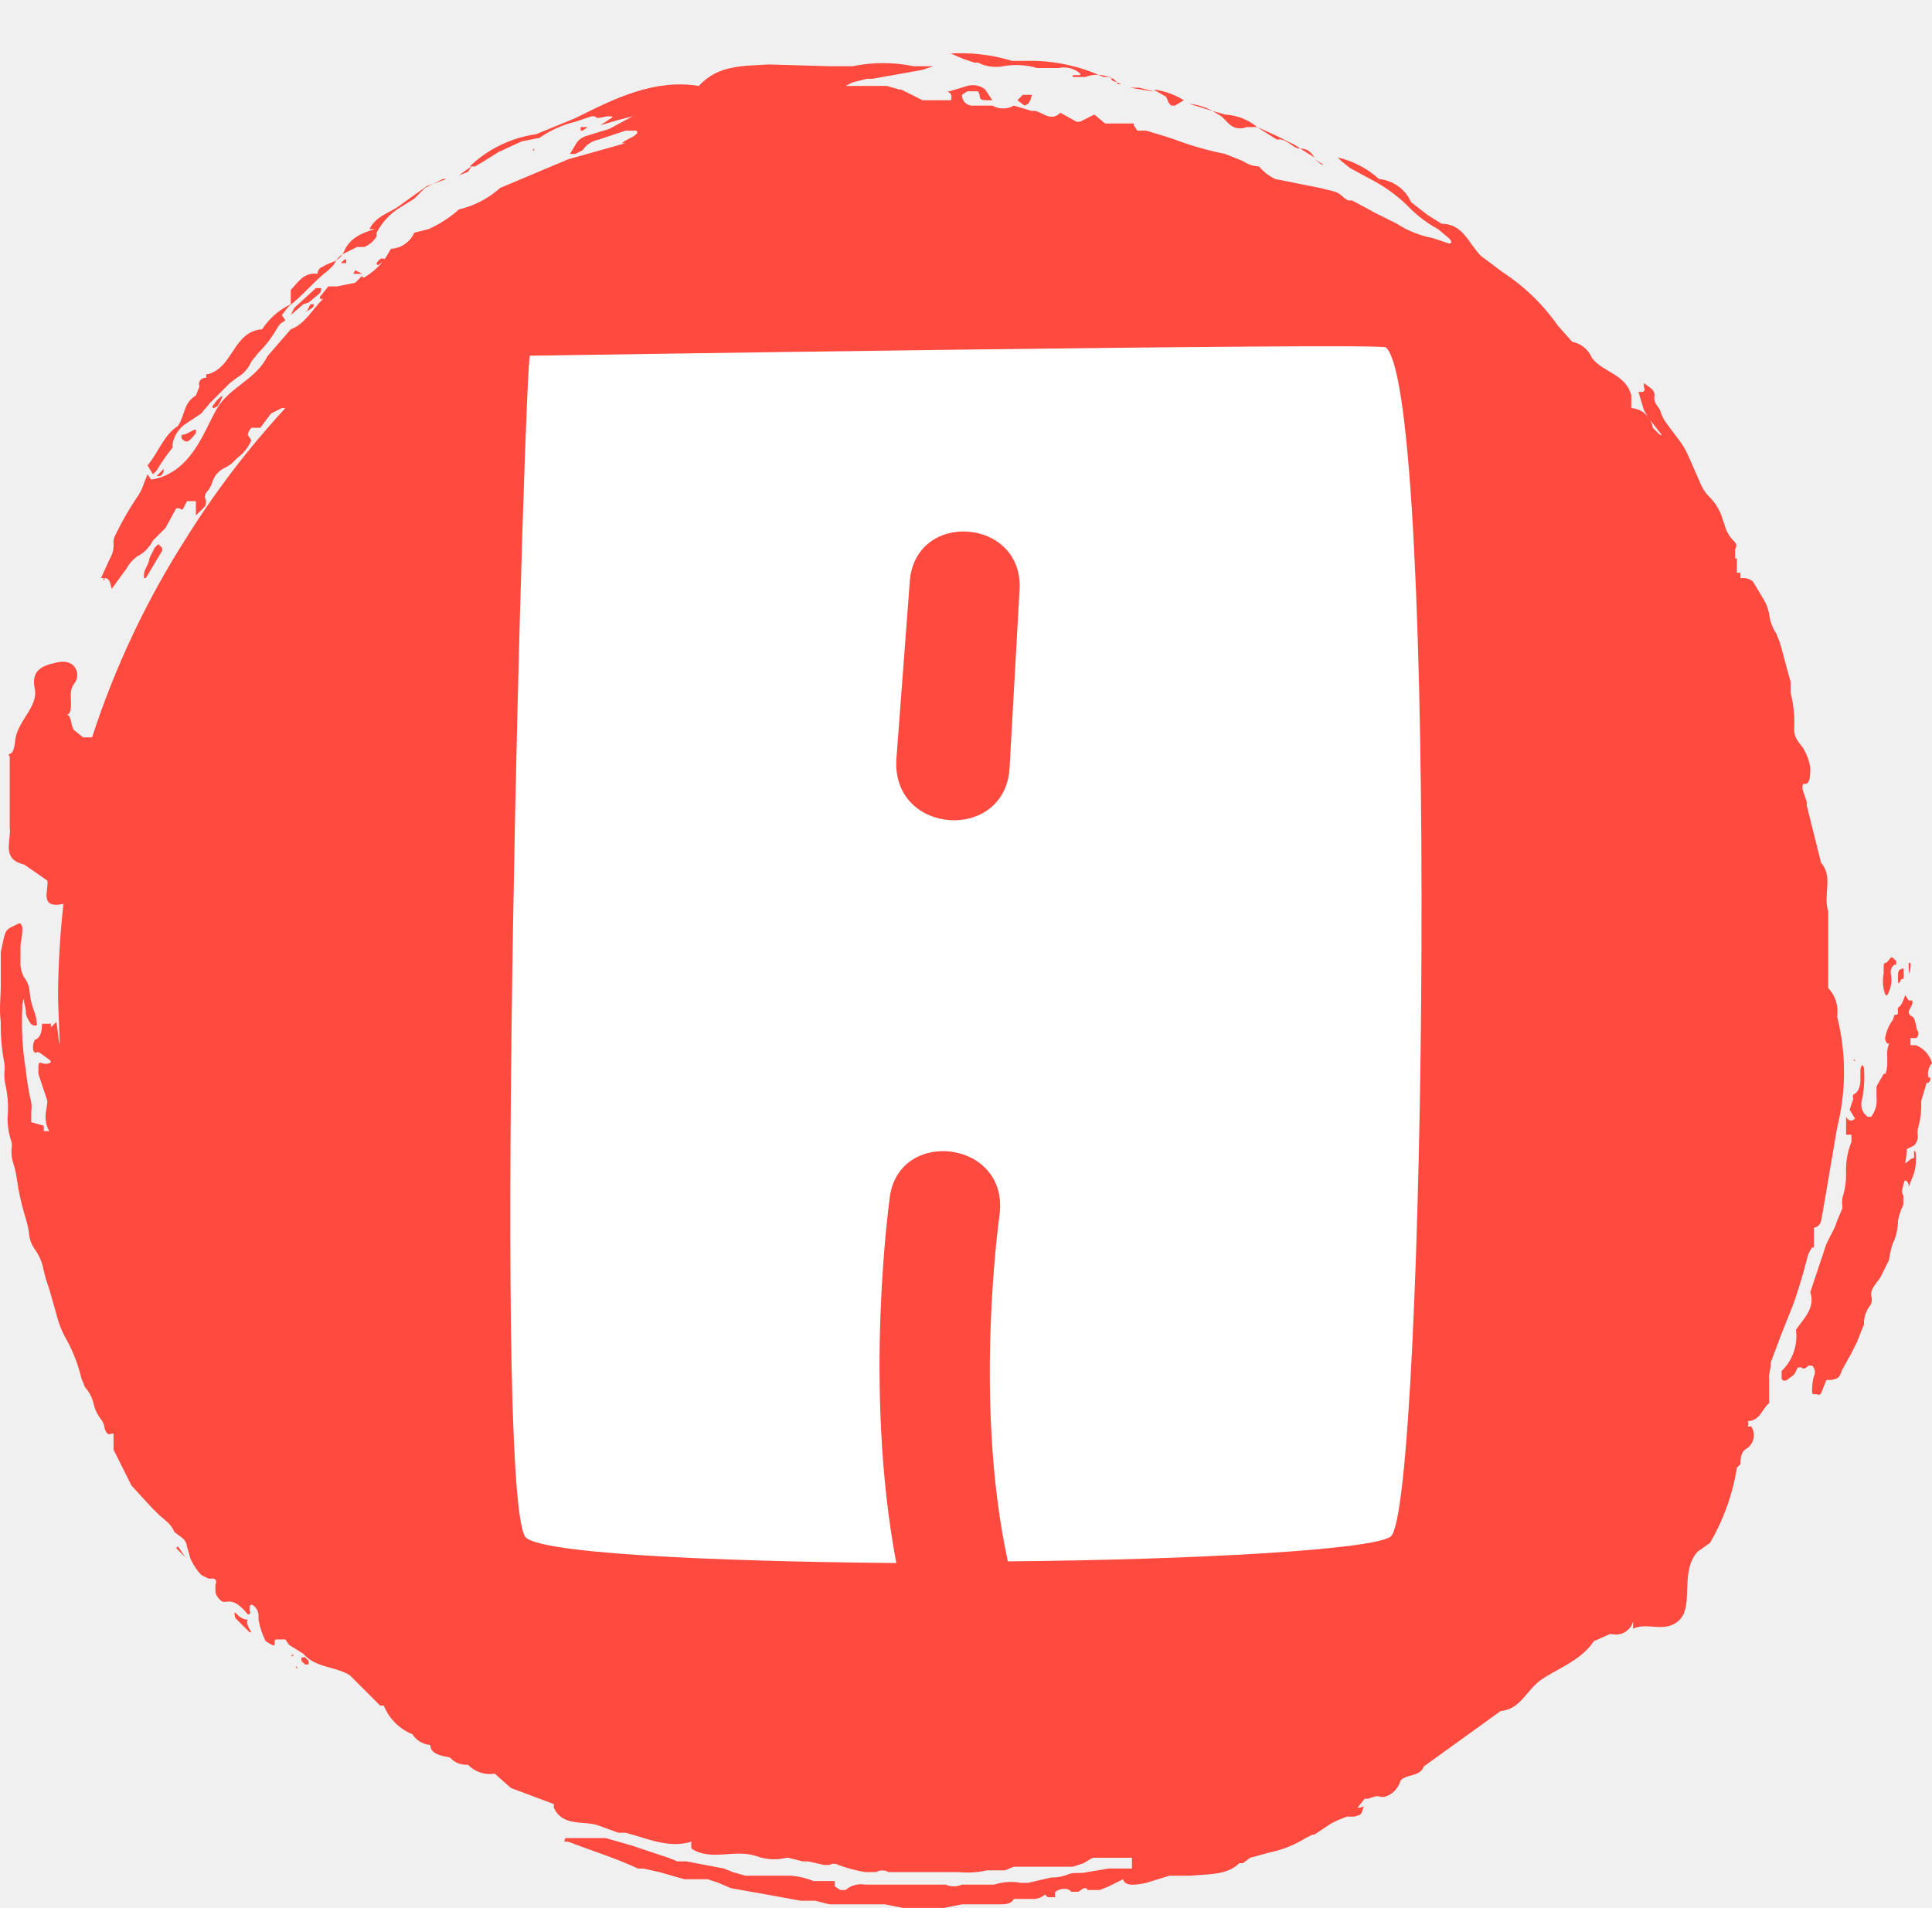
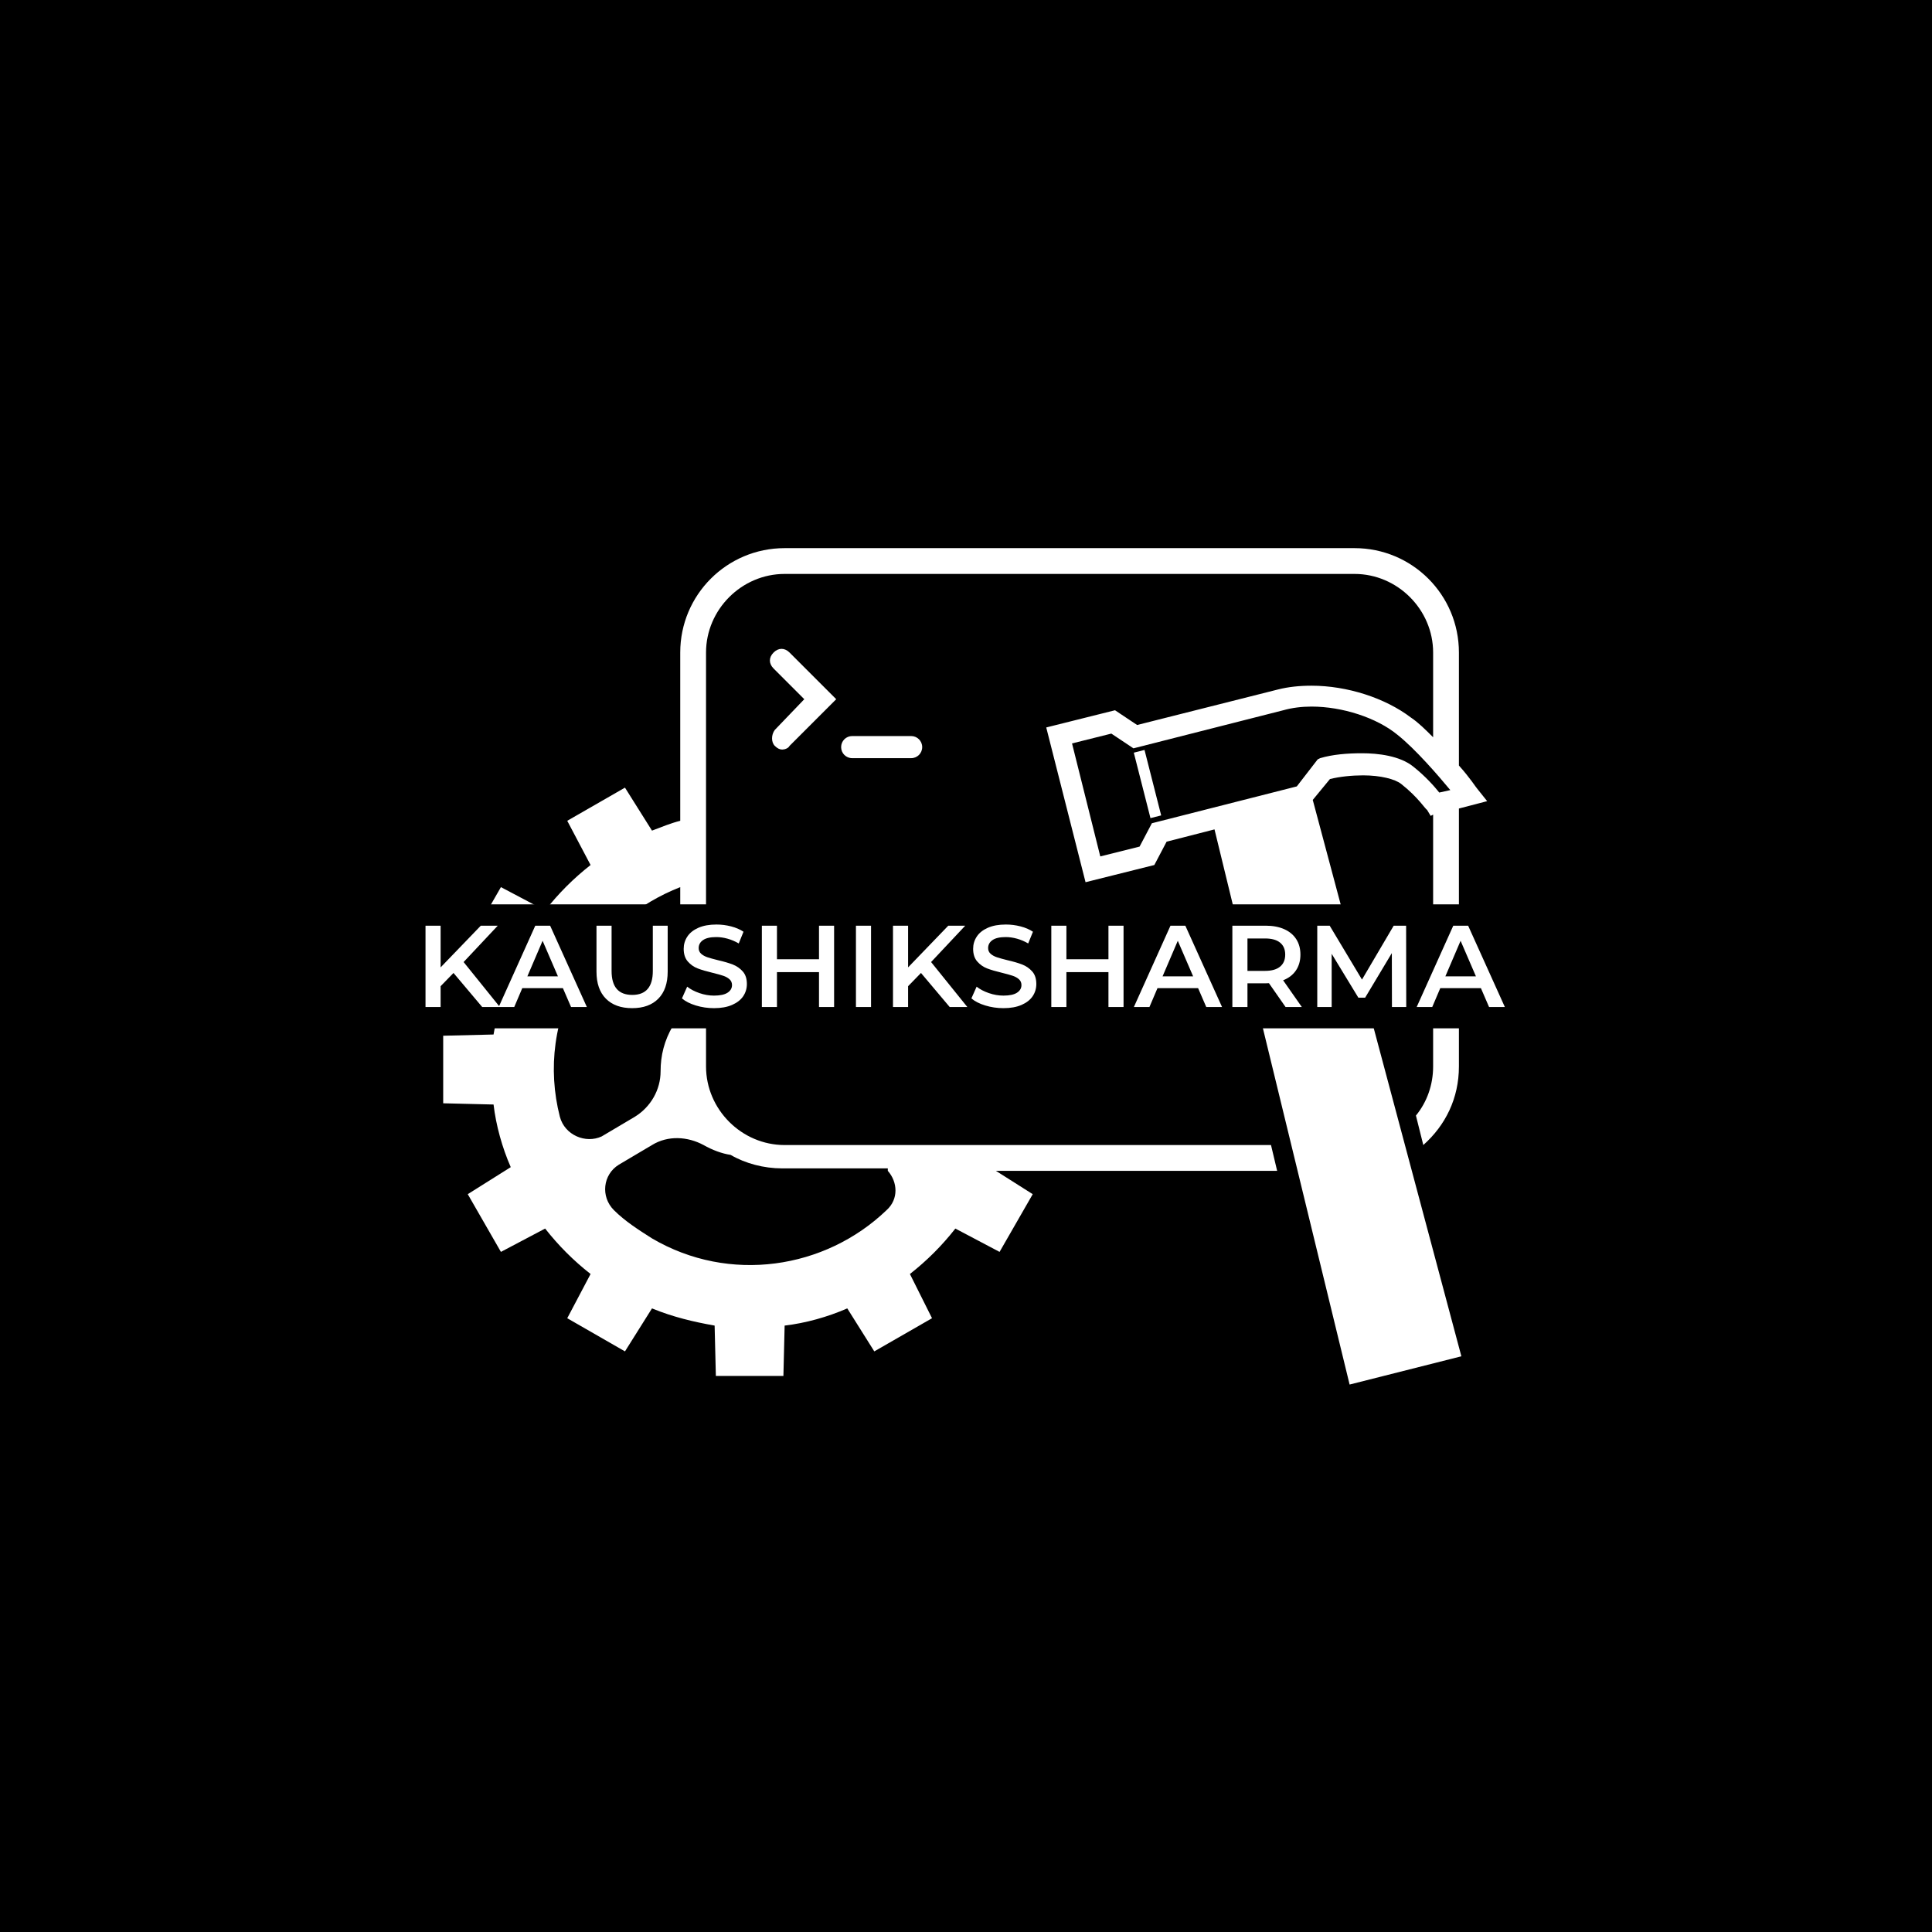
- <svg xmlns="http://www.w3.org/2000/svg" width="308.761" height="304.916" viewBox="0 0 106.008 104.687" class="css-1j8o68f" version="1.1" id="svg23">
-   <defs id="SvgjsDefs2684" />
-   <g id="SvgjsG2685" featurekey="rootContainer" transform="matrix(0.9820593,0,0,0.9820593,-0.05456052,0)" fill="#ff4a3f">
-     <g id="g17">
-       <path d="M19.8 15.3h.5l-.4-.2zm.5.1zm.8-.7c0 .1 0 .1.1.1l.4-.3c-.2-.1-.3-.1-.5.2zm.4-.2zm-4.1 2.3zm-.2.6l.3-.2c.1-.1.1-.2.1-.2h-.2l-.2.4c-.1-.1-.1 0 0 0zm2.2-2.9h-.1l-.2.2h.3zm-2.1 2.4l.6-.5c.1-.1.1-.2.1-.3h-.3l-1.2 1.1-.2.4.7-.6zm-1.1.8z" id="path3" />
-       <path d="M9.7 25v-.2a1.7 1.7 0 0 1 .7-1.1l.9-.6.5-.6.7-.7.4-.4.4-.3a1.9 1.9 0 0 0 .8-.9l.4-.5a5.9 5.9 0 0 0 1-1.3l.2-.3.3-.2-.2-.3.4-.5c.8-.6 1.4-1.4 2.2-2l.3-.3a1.4 1.4 0 0 1 .5-.6l.8-.4h.4a1.4 1.4 0 0 0 .7-.6V13a3.5 3.5 0 0 1 1.3-1.4l.8-.5.2-.2.4-.4 1-.5h.2l-1.1.4-1.4 1c-.6.5-1.4.6-1.8 1.4h.3c-.7.2-1.4.5-1.7 1.2s-.8.6-1.2.9a.4.4 0 0 0-.3.4c-.8-.1-1.1.5-1.5.9v.8a3.9 3.9 0 0 0-1.6 1.4c-1.6.1-1.6 2.1-3 2.5h-.1a.2.2 0 0 0 0 .2c-.3 0-.5.2-.4.5l-.2.5c-.7.4-.6 1.1-1 1.7-.8.5-1.1 1.5-1.7 2.2l.3.5.2-.2a11.6 11.6 0 0 1 .9-1.3zM53.9 3.3l.6.2h.2a2.2 2.2 0 0 0 1.4.2 4.1 4.1 0 0 1 1.9.1h1.2a1.4 1.4 0 0 1 1.2.3.1.1 0 0 1 0 .1H60a.1.1 0 0 0 0 .1h.7a1.8 1.8 0 0 1 1.3 0c.2 0 .1.1.2.2l.5.2h-.2c-.2-.4-.5-.4-.8-.4a9.7 9.7 0 0 0-4.3-.9h-.8A9.8 9.8 0 0 0 53 3h.2zm7.3 3.1zM50.3 4.7zm10.9 1.7h.2-.2zM19 14.7zm32.1-10zm17.6 2.2a.9.9 0 0 0 1 .2h.6a3.1 3.1 0 0 0-1.8-.7l-.7-.2.5.3zm-3.4-1.3c0 .1.1.2.2.3h.2l.5-.3a4.2 4.2 0 0 0-1.7-.6l.7.4zm7.4 2.7l.8.5c-.2-.3-.4-.5-.8-.5z" id="path5" />
-       <path d="M99 76.1l.6-1.6.6-1.5c.2-.5.6-1.8.8-2.6a1.7 1.7 0 0 1 .3-.7h.1v-1.1c.5-.1.4-.6.5-.9l.8-4.7a12.7 12.7 0 0 0 0-6.2 1.9 1.9 0 0 0-.5-1.6v-4.3c-.3-.9.3-1.9-.4-2.7L101 45a.4.4 0 0 0 0-.2l-.2-.6a.5.5 0 0 1 0-.4h.1c.3 0 .3-.5.3-.9a3 3 0 0 0-.4-1.1l-.3-.4a1.1 1.1 0 0 1-.2-.7 6.7 6.7 0 0 0-.2-2v-.6c-.2-.7-.4-1.5-.6-2.2l-.2-.5a2.5 2.5 0 0 1-.4-1.1 2.5 2.5 0 0 0-.3-.8l-.6-1a.8.8 0 0 0-.6-.2h-.1V32h-.2v-.8H97V31a.4.4 0 0 0 0-.1v-.2c.1-.2.1-.3-.1-.5a1.8 1.8 0 0 1-.4-.6l-.2-.6a2.9 2.9 0 0 0-.7-1.2 2.2 2.2 0 0 1-.5-.7l-.7-1.6a4.3 4.3 0 0 0-.6-1l-.6-.8a2.4 2.4 0 0 1-.4-.8l-.2-.3a.6.6 0 0 1-.1-.5.5.5 0 0 0-.2-.4l-.4-.3v.2c.1.2 0 .3-.1.3h-.2l.3 1 .3.5.7.9h-.1l-.2-.2-.2-.2a1.3 1.3 0 0 0-1.2-1.1v-.7c-.3-1.2-1.6-1.3-2.2-2.1a1.5 1.5 0 0 0-1.1-.9l-.8-.9a11.3 11.3 0 0 0-3.1-3l-.8-.6-.4-.3c-.7-.7-1-1.8-2.2-1.8l-.8-.5-.9-.7a2.2 2.2 0 0 0-1.8-1.3 5.1 5.1 0 0 0-2.3-1.2l.2.2.5.4 1.3.7a8.5 8.5 0 0 1 2.1 1.6 6.8 6.8 0 0 0 1.5 1.1l.6.5c.1.1.2.2.1.3H81l-.9-.3a5.6 5.6 0 0 1-2-.8l-1.2-.6-1.3-.7h-.2c-.3-.1-.4-.4-.8-.5l-.8-.2-2.5-.5a2.6 2.6 0 0 1-.9-.7 1.7 1.7 0 0 1-.9-.3l-1-.4a18.1 18.1 0 0 1-2.8-.8l-.6-.2-1-.3h-.5l-.2-.3v-.1h-1.6l-.6-.5-.4.2-.4.2h-.2l-.9-.5c-.6.6-1.1-.2-1.6-.1l-1-.3a1.2 1.2 0 0 1-1.2 0h-1.2a.6.6 0 0 1-.5-.6l.3-.2h.6a.7.7 0 0 1 .1.3c0 .2.2.2.5.2h.2l-.4-.6a1.1 1.1 0 0 0-1-.2l-1 .3H53c.3.2.2.3.2.5h-1.6l-.4-.2-.8-.4h-.1l-.7-.2h-2.3l.4-.2.8-.2h.3l1.7-.3 1.1-.2.6-.2h-1.1a8.4 8.4 0 0 0-3.4 0h-1.3L43 3.6c-1.4.1-2.8 0-3.9 1.2-2.5-.4-4.7.7-6.9 1.8l-2.2.9a6.7 6.7 0 0 0-3.7 1.8h.3l.5-.3.8-.5 1.3-.6 1-.2a6 6 0 0 1 2-.9l.9-.3h.2c.1.2.5 0 .7 0h.2c.1 0 .1.1 0 .1l-.6.4 1-.3.8-.2-1.3.7-1.3.4a1 1 0 0 0-.6.5l-.3.5h.3l.4-.2a1.4 1.4 0 0 1 .9-.6l1.5-.5h.5a.1.1 0 0 1 .1.2c-.2.2-.6.3-.8.5h.2l-3.2.9-3.8 1.6a5.2 5.2 0 0 1-2.3 1.2 6.6 6.6 0 0 1-1.7 1.1l-.8.2a1.5 1.5 0 0 1-1.3.9l-.3.5a3.7 3.7 0 0 1-1.2 1.1h-.1v-.1l-.2.2-.2.2-1 .2h-.5l-.4.5c-.1.1-.1.2 0 .2h.1c-.6.6-1 1.4-1.8 1.7L15 19.9c-.6 1.2-1.8 1.6-2.6 2.6s-1.4 3.9-3.9 4.3l-.2-.3-.2.5a2.7 2.7 0 0 1-.4.8 16.9 16.9 0 0 0-1.2 2.1.8.8 0 0 0-.1.5 1.4 1.4 0 0 1-.2.8l-.5 1.1h.2c.3 0 .3.3.4.6l.8-1.1a2.2 2.2 0 0 1 .6-.7 2 2 0 0 0 .9-.9l.3-.3.4-.4.6-1.1h.2c.1.1.1.1.2 0l.2-.4h.5v.8l.5-.5a.5.5 0 0 0 0-.5.4.4 0 0 1 .1-.3 1.5 1.5 0 0 0 .3-.5 1.3 1.3 0 0 1 .8-.9l.3-.2.3-.3a2.4 2.4 0 0 0 .8-1l-.2-.3c0-.1.1-.3.2-.4h.5l.6-.8.6-.3h.2a48.8 48.8 0 0 0-5.5 7.2h-.1.1a48.4 48.4 0 0 0-5.3 11.2h-.5l-.5-.4c-.2-.2-.1-.7-.4-.9h.1c.3-.5-.1-1.2.3-1.7s.1-1.4-.9-1.2-1.5.5-1.3 1.5-1 1.8-1.1 2.9-.5.5-.3.9v3.9c.1.8-.5 1.8.8 2.1l1.3.9c.1.5-.5 1.6.9 1.3a49.2 49.2 0 0 0-.3 5c0 1.1.1 2.2.1 3.3v-.4c-.1-.4-.1-.8-.2-1.3l-.3.3v-.2h-.5c0 .5-.1.8-.4.9a.9.9 0 0 0-.1.5c0 .1.1.3.2.2s.4.2.7.4-.2.3-.4.2-.2.1-.2.3v.3l.5 1.5c0 .3-.1.6-.1.9a1.7 1.7 0 0 0 .2.8h-.3v-.3l-.7-.2v-.6a1.5 1.5 0 0 0 0-.5 14.6 14.6 0 0 1-.3-1.8 16.6 16.6 0 0 1-.2-3.5.9.9 0 0 1 .1-.5v.2a2.9 2.9 0 0 1 .1.5.8.8 0 0 0 .1.4c.1.2.2.4.4.4s.1-.1.1-.2a2.1 2.1 0 0 0-.1-.5 4.2 4.2 0 0 1-.3-1.3 1.5 1.5 0 0 0-.3-.7 1.6 1.6 0 0 1-.2-.9v-.8c0-.3.1-.6.1-.9a.5.5 0 0 0-.1-.4h-.1c-.8.4-.7.2-1 1.6V55c0 .7-.1 1.4 0 2.1a10.8 10.8 0 0 0 .2 2.3 1.8 1.8 0 0 1 0 .5 3.1 3.1 0 0 0 .1.9 5.9 5.9 0 0 1 .1 1.3 3.9 3.9 0 0 0 .2 1.7 1.2 1.2 0 0 1 0 .4 2.1 2.1 0 0 0 .1.8 4.9 4.9 0 0 1 .2.9 14 14 0 0 0 .5 2.2 5 5 0 0 1 .2 1 1.7 1.7 0 0 0 .3.7 2.9 2.9 0 0 1 .5 1.2 8.5 8.5 0 0 0 .3 1l.4 1.4a5.4 5.4 0 0 0 .6 1.5 8.5 8.5 0 0 1 .8 2.1l.2.5a2.1 2.1 0 0 1 .5 1 2.1 2.1 0 0 0 .4.8 1 1 0 0 1 .2.5c.1.3.2.4.4.3h.1v.9l.5 1 .5 1 1.1 1.2.4.4c.3.3.7.5.9 1l.4.3a.7.7 0 0 1 .3.5l.2.7a3.3 3.3 0 0 0 .6.9l.4.2h.3a.2.2 0 0 1 .1.3 2.5 2.5 0 0 0 0 .5.9.9 0 0 0 .4.5h.2c.4-.1.8.2 1.2.7h.1c0-.1.1-.1 0-.2v-.2c0-.1.1-.2.2-.1a.7.7 0 0 1 .3.6v.2a4.3 4.3 0 0 0 .4 1.2c.5.3.5.3.5.1s0-.2.2-.2h.4l.2.3.8.5c.7.8 1.8.7 2.6 1.2l1.7 1.7h.2a2.9 2.9 0 0 0 1.6 1.6 1.3 1.3 0 0 0 1 .6c0 .5.6.6 1.1.7a1.2 1.2 0 0 0 .8.4h.2a1.7 1.7 0 0 0 1.5.5l.9.8 2.4.9v.2c.5 1.1 1.7.7 2.5 1l1.1.4h.4c1.2.3 2.4.9 3.7.5a.7.7 0 0 0 0 .4c1.1.7 2.4 0 3.6.4a2.9 2.9 0 0 0 1.7.1h.1l.8.2h.3l.9.2h.3a.5.5 0 0 1 .5 0 7.9 7.9 0 0 0 1.5.4h.6a.7.7 0 0 1 .7 0h3.9a5 5 0 0 0 1.6-.1h1l.5-.2H60l.6-.2.5-.3h2.2v.6H62l-1.2.2c-.4.1-.7 0-1 .1a2.4 2.4 0 0 1-1 .2l-1.3.3h-.4a3.1 3.1 0 0 0-1.5.1h-1.8a1.1 1.1 0 0 1-.9 0h-4.5a1.3 1.3 0 0 0-1.1.3H47l-.3-.2v-.3h-1.2a4.1 4.1 0 0 0-1.3-.3h-2.5l-.7-.2-.5-.2-2.1-.4h-.5l-.5-.2-2.1-.7-1.4-.4h-2.2c-.1 0-.1.1-.1.2h.2c1.3.5 2.6.9 3.9 1.5h.3l.9.2 1.4.4h1.3l.6.2.7.3 1.7.3 1.1.2 1.1.2h.8l.8.2h3.1l1 .2h2.3l1-.2H56c.4 0 .6-.1.7-.3h1a1 1 0 0 0 .8-.3c-.1.1 0 .1.1.2h.4v-.2c0-.1 0-.1.2-.2s.6-.1.7.1h.4l.3-.2c.2 0 .2 0 .2.1h.7l.5-.2.8-.4c.1.3.4.4 1.3.2l1.3-.4h1.2c.9-.1 2 0 2.7-.7h.2l.4-.3 1.1-.3a6.1 6.1 0 0 0 2-.8l.4-.2h.1l.9-.6.4-.2.5-.2h.4c.4-.1.4-.1.5-.4s0-.1-.2-.1h-.1l.4-.5h.2c.3-.1.5-.2.7-.1h.2a1.3 1.3 0 0 0 .9-.9c.3-.4 1.1-.2 1.3-.8l4.3-3.1c1.1-.1 1.4-1.1 2.2-1.7s2.3-1.1 3-2.2l.9-.4h.1a1 1 0 0 0 1.2-.7v.4c.8-.4 1.8.3 2.6-.5s0-2.7 1-3.8l.7-.5a12.1 12.1 0 0 0 1.5-4.2l.2-.2c0-.3 0-.7.4-.9a.9.9 0 0 0 .2-1.2h-.2a.3.3 0 0 0 0-.3c.7 0 .8-.7 1.2-1V77a.5.5 0 0 1 0-.2 3.8 3.8 0 0 0 .1-.7zM5.9 32.2z" id="path7" />
-       <path d="M26.4 9.3l-.3.2-.4.3.5-.2zm6.1-2h.1l.3-.2h-.4zm-2.6 1l-.1.1h.1v-.1zm-1.5 1.4zm1.3-.2zm-6.3 3.1zM9.2 26.2l-.4.4H9a.4.4 0 0 0 .2-.4zm3-3.5a2.1 2.1 0 0 0 .3-.6 1.5 1.5 0 0 0-.5.5c-.1.1-.1.2 0 .2zM11 24.2V24c-.2 0-.5.3-.8.3v.2c.3.3.4.2.8-.3zm3 66.2zM73.9 9.2h.1l-.5-.3zm-2.5-1.4c.5-.1.8.4 1.2.5h.1l-.3-.2-1-.5-1.1-.5.3.2zM52.8 3.1zm11.7 2h-.1l-1.2-.2h.5zm2 .7l1.3.4a3.3 3.3 0 0 0-1.3-.4zm-9 0a1 1 0 0 0 .2-.5h-.5l-.3.3.4.3zm9 1.6zM49.9 4.2zm2.9.7zM48.5 4zm13.8 2.1a.5.5 0 0 0 0 .1zm44.8 52.3h-.3V58h.3c.1 0 .2-.3.1-.4s-.1-.7-.3-.8a.3.3 0 0 1-.2-.3l.2-.4a.4.4 0 0 0 0-.2h-.2l-.2-.3c-.1.3-.2.6-.4.7a.5.5 0 0 0 0 .2c0 .1 0 .2-.1.2h-.1a1.1 1.1 0 0 1-.1.3 2.3 2.3 0 0 0-.4.9.4.4 0 0 0 .1.4h.1a1.7 1.7 0 0 0-.1.8v.4a1.8 1.8 0 0 1-.1.5h-.1l-.4.7v.6a1.5 1.5 0 0 1-.3 1.1h-.2l-.2-.2a.9.9 0 0 1-.1-.8 6.5 6.5 0 0 0 .1-1.7c0-.1-.1-.2-.1-.2a.5.5 0 0 0-.1.3v.6c0 .2-.1.6-.3.7s-.1.2-.1.3l-.2.6.3.5c-.2.2-.4.1-.5-.1v1h.3v.4a4.2 4.2 0 0 0-.3 1.4 3.3 3.3 0 0 0 0 .4 4 4 0 0 1-.2 1.3 2 2 0 0 0 0 .6l-.3.7a3.2 3.2 0 0 1-.3.7l-.3.6-.9 2.7c.3.9-.4 1.5-.8 2.1a2.7 2.7 0 0 1-.8 2.3v.4c0 .1.1.2.3.1l.4-.3.2-.4h.2c.1.1.2.1.4-.1h.2a.5.5 0 0 1 .1.6 2.9 2.9 0 0 0-.1.8c0 .1 0 .2.1.2h.2c.1.1.2 0 .3-.3l.2-.5h.3c.4-.1.4-.1.6-.6l.5-.9.3-.6.4-1a1.6 1.6 0 0 1 .3-1 .6.6 0 0 0 .1-.6c0-.2 0-.3.2-.6l.3-.4.5-1a4.7 4.7 0 0 1 .2-.9 3 3 0 0 0 .3-1.3 3.8 3.8 0 0 1 .3-.9v-.5c-.1-.2-.1-.2 0-.6s.1-.2.2-.2a.4.4 0 0 1 .1.3l.2-.5a2.3 2.3 0 0 0 .2-.9v-.3c0-.1 0-.3-.1-.3v.4c-.2 0-.3.2-.5.3a6.4 6.4 0 0 0 .1-.8l.4-.2a.7.7 0 0 0 .2-.6 1.4 1.4 0 0 1 0-.3 4.8 4.8 0 0 0 .2-1.4v-.2l.3-1h.1a.3.3 0 0 0 .1-.3h-.1a.9.9 0 0 1 .2-.8 1.5 1.5 0 0 0-.9-1zm-1.2 7.8zm-.2-9.9zm0 0zM9.1 30.8a.3.3 0 0 0 0-.2l-.2-.2-.2.2-.3.6c0 .3-.3.6-.3.9v.2h.1zm96.3 24.8h.1a1.7 1.7 0 0 0 .2-1.2.5.5 0 0 1 .2-.5h.1v-.2l-.2-.2h-.1c-.1.1-.2.3-.3.3s-.1.1-.1.3v.3a2.2 2.2 0 0 0 .1 1.2zM13.2 90.1c-.1 0 0 .2 0 .3l.8.8h.1c-.2-.3-.3-.6-.2-.7a.9.9 0 0 1-.5-.2zm.8.3zm92.3-35.7h.1a2 2 0 0 0 0-.6c-.3.1-.3.1-.3.6s.1.1.2 0z" id="path9" />
-       <path d="M106.7 62a.6.6 0 0 0 .1-.5c0-.1-.1-.2-.1-.1h-.2v.2c0 .4.1.5.2.4zm.1-8.2h-.1v.6a1 1 0 0 0 .1-.6zM17.1 92.6h-.2v.2l.2.2h.2v-.2zm86.6-33.3c0-.1 0-.1-.1-.1zM9.9 86.5l.5.5-.4-.6z" id="path11" />
-       <circle cx="10.5" cy="87.1" transform="rotate(-24.8 10.4 87.159)" id="circle13" />
-       <path d="M9.7 30.1h-.1v.2-.2h.1zm83.2-6.6l-.2-.3h-.1zm-14.7 77.1zM5.9 32.2zm-.1.2a.3.3 0 0 0 .1-.2v.2zm1.9-4.9zM61.5 2.4zm42.8 58.2v.1-.1zM16.4 92.5h-.1c.1.1.2 0 .1-.1zm.2.7h.1l-.1-.1v.1zm73.9-71.3zm15.2 34.4zM14.6 91.7zm92.1-37zm-.8 11.4zM34.6 0z" id="path15" />
-     </g>
-   </g>
-   <g id="SvgjsG2686" featurekey="nameFeature-0" transform="matrix(2.284354,0,0,2.284354,27.98006,-5.60952)" fill="#ffffff">
-     <path d="M9.6 16.48 l-0.32 4.24 c-0.08 1.8 2.6 1.96 2.72 0.2 l0.24 -4.28 c0.12 -1.76 -2.56 -1.96 -2.64 -0.16 z M0.48 11 l0 0 c0.04 0 20.48 -0.32 20.56 -0.2 c1.28 1.12 0.96 27.8 0.12 28.56 c-0.4 0.32 -4.64 0.56 -9.2 0.6 c-0.84 -3.84 -0.2 -8.32 -0.2 -8.32 c0.24 -1.8 -2.44 -2.12 -2.64 -0.4 c0 0.04 -0.64 4.52 0.16 8.76 c-4.56 -0.04 -8.68 -0.24 -8.92 -0.64 c-0.8 -1.44 0 -28.28 0.12 -28.36 z" id="path20" />
+ <svg xmlns="http://www.w3.org/2000/svg" version="1.1" width="1000" height="1000" viewBox="0 0 1000 1000">
+   <rect width="1000" height="1000" fill="#000000" />
+   <g transform="matrix(0.7,0,0,0.7,149.5758,282.1266)">
+     <svg viewBox="0 0 396 247" data-background-color="#000000" preserveAspectRatio="xMidYMid meet" height="623" width="1000">
+       <g id="tight-bounds" transform="matrix(1,0,0,1,0.24,-0.1)">
+         <svg viewBox="0 0 395.52 247.2" height="247.2" width="395.52">
+           <g>
+             <svg />
+           </g>
+           <g>
+             <svg viewBox="0 0 395.52 247.2" height="247.2" width="395.52">
+               <g transform="matrix(1,0,0,1,39.552,111.2561)">
+                 <svg viewBox="0 0 316.416 24.688" height="24.688" width="316.416">
+                   <g>
+                     <svg viewBox="0 0 316.416 24.688" height="24.688" width="316.416">
+                       <g>
+                         <svg viewBox="0 0 316.416 24.688" height="24.688" width="316.416">
+                           <g id="textblocktransform">
+                             <svg viewBox="0 0 316.416 24.688" height="24.688" width="316.416" id="textblock">
+                               <g>
+                                 <svg viewBox="0 0 316.416 24.688" height="24.688" width="316.416">
+                                   <g transform="matrix(1,0,0,1,0,0)">
+                                     <svg width="316.416" viewBox="4.7 -35.5 464.63 36" height="24.688" data-palette-color="#a437db">
+                                       <g class="undefined-text-0" data-fill-palette-color="primary" id="text-0">
+                                         <path d="M29.1 0L16.75-14.65 11.2-8.95 11.2 0 4.7 0 4.7-35 11.2-35 11.2-17.05 28.5-35 35.8-35 21.1-19.35 36.7 0 29.1 0ZM67.35 0L63.85-8.1 46.35-8.1 42.9 0 36.2 0 51.95-35 58.35-35 74.15 0 67.35 0ZM48.55-13.2L61.7-13.2 55.1-28.5 48.55-13.2ZM93.65 0.5Q86.4 0.5 82.35-3.58 78.3-7.65 78.3-15.25L78.3-15.25 78.3-35 84.8-35 84.8-15.5Q84.8-5.2 93.7-5.2L93.7-5.2Q102.55-5.2 102.55-15.5L102.55-15.5 102.55-35 108.95-35 108.95-15.25Q108.95-7.65 104.92-3.58 100.9 0.5 93.65 0.5L93.65 0.5ZM128.89 0.5Q124.84 0.5 121.07-0.65 117.29-1.8 115.09-3.7L115.09-3.7 117.34-8.75Q119.49-7.05 122.62-5.98 125.74-4.9 128.89-4.9L128.89-4.9Q132.79-4.9 134.72-6.15 136.64-7.4 136.64-9.45L136.64-9.45Q136.64-10.95 135.57-11.93 134.49-12.9 132.84-13.45 131.19-14 128.34-14.7L128.34-14.7Q124.34-15.65 121.87-16.6 119.39-17.55 117.62-19.58 115.84-21.6 115.84-25.05L115.84-25.05Q115.84-27.95 117.42-30.33 118.99-32.7 122.17-34.1 125.34-35.5 129.94-35.5L129.94-35.5Q133.14-35.5 136.24-34.7 139.34-33.9 141.59-32.4L141.59-32.4 139.54-27.35Q137.24-28.7 134.74-29.4 132.24-30.1 129.89-30.1L129.89-30.1Q126.04-30.1 124.17-28.8 122.29-27.5 122.29-25.35L122.29-25.35Q122.29-23.85 123.37-22.9 124.44-21.95 126.09-21.4 127.74-20.85 130.59-20.15L130.59-20.15Q134.49-19.25 136.99-18.28 139.49-17.3 141.27-15.3 143.04-13.3 143.04-9.9L143.04-9.9Q143.04-7 141.47-4.65 139.89-2.3 136.69-0.9 133.49 0.5 128.89 0.5L128.89 0.5ZM174.09-35L180.59-35 180.59 0 174.09 0 174.09-15 155.99-15 155.99 0 149.49 0 149.49-35 155.99-35 155.99-20.55 174.09-20.55 174.09-35ZM189.99 0L189.99-35 196.49-35 196.49 0 189.99 0ZM230.34 0L217.99-14.65 212.44-8.95 212.44 0 205.94 0 205.94-35 212.44-35 212.44-17.05 229.74-35 237.04-35 222.34-19.35 237.94 0 230.34 0Z" fill="#ffffff" data-fill-palette-color="primary" />
+                                         <path d="M253.49 0.5Q249.44 0.5 245.67-0.65 241.89-1.8 239.69-3.7L239.69-3.7 241.94-8.75Q244.09-7.05 247.22-5.98 250.34-4.9 253.49-4.9L253.49-4.9Q257.39-4.9 259.32-6.15 261.24-7.4 261.24-9.45L261.24-9.45Q261.24-10.95 260.17-11.93 259.09-12.9 257.44-13.45 255.79-14 252.94-14.7L252.94-14.7Q248.94-15.65 246.47-16.6 243.99-17.55 242.22-19.58 240.44-21.6 240.44-25.05L240.44-25.05Q240.44-27.95 242.02-30.33 243.59-32.7 246.77-34.1 249.94-35.5 254.54-35.5L254.54-35.5Q257.74-35.5 260.84-34.7 263.94-33.9 266.19-32.4L266.19-32.4 264.14-27.35Q261.84-28.7 259.34-29.4 256.84-30.1 254.49-30.1L254.49-30.1Q250.64-30.1 248.77-28.8 246.89-27.5 246.89-25.35L246.89-25.35Q246.89-23.85 247.97-22.9 249.04-21.95 250.69-21.4 252.34-20.85 255.19-20.15L255.19-20.15Q259.09-19.25 261.59-18.28 264.09-17.3 265.87-15.3 267.64-13.3 267.64-9.9L267.64-9.9Q267.64-7 266.07-4.65 264.49-2.3 261.29-0.9 258.09 0.5 253.49 0.5L253.49 0.5ZM298.69-35L305.19-35 305.19 0 298.69 0 298.69-15 280.59-15 280.59 0 274.09 0 274.09-35 280.59-35 280.59-20.55 298.69-20.55 298.69-35ZM340.79 0L337.29-8.1 319.79-8.1 316.34 0 309.64 0 325.39-35 331.79-35 347.59 0 340.79 0ZM321.99-13.2L335.14-13.2 328.54-28.5 321.99-13.2ZM381.93 0L374.93 0 367.78-10.25Q367.33-10.2 366.43-10.2L366.43-10.2 358.53-10.2 358.53 0 352.03 0 352.03-35 366.43-35Q370.98-35 374.36-33.5 377.73-32 379.53-29.2 381.33-26.4 381.33-22.55L381.33-22.55Q381.33-18.6 379.41-15.75 377.48-12.9 373.88-11.5L373.88-11.5 381.93 0ZM374.78-22.55Q374.78-25.9 372.58-27.7 370.38-29.5 366.13-29.5L366.13-29.5 358.53-29.5 358.53-15.55 366.13-15.55Q370.38-15.55 372.58-17.38 374.78-19.2 374.78-22.55L374.78-22.55ZM426.88 0L420.73 0 420.68-23.2 409.18-4 406.28-4 394.78-22.9 394.78 0 388.58 0 388.58-35 393.93-35 407.83-11.8 421.48-35 426.83-35 426.88 0ZM462.53 0L459.03-8.1 441.53-8.1 438.08 0 431.38 0 447.13-35 453.53-35 469.33 0 462.53 0ZM443.73-13.2L456.88-13.2 450.28-28.5 443.73-13.2Z" fill="#ffffff" data-fill-palette-color="secondary" />
+                                       </g>
+                                     </svg>
+                                   </g>
+                                 </svg>
+                               </g>
+                             </svg>
+                           </g>
+                         </svg>
+                       </g>
+                     </svg>
+                   </g>
+                 </svg>
+               </g>
+               <g mask="url(#cec6964a-8bd4-4d82-b01e-e2f0a6a837ef)">
+                 <g transform="matrix(3.600588, 0, 0, 3.600588, 44.73503, 1)">
+                   <svg version="1.1" x="0" y="0" viewBox="2 12.8 85 68.1" enable-background="new 0 0 90 90" xml:space="preserve" height="68.1" width="85" class="icon-none" data-fill-palette-color="accent" id="none">
+                     <g fill="#b19dd0" data-fill-palette-color="accent">
+                       <path d="M29 28.9c0.2 0.2 0.4 0.3 0.6 0.3 0.2 0 0.5-0.1 0.6-0.3l3.8-3.8-3.8-3.8c-0.4-0.4-0.9-0.4-1.3 0-0.4 0.4-0.4 0.9 0 1.3l2.5 2.5L29 27.6C28.7 28 28.7 28.6 29 28.9z" fill="#ffffff" data-fill-palette-color="accent" />
+                       <path d="M35.3 28.1c-0.5 0-0.9 0.4-0.9 0.9 0 0.5 0.4 0.9 0.9 0.9h4.8c0.5 0 0.9-0.4 0.9-0.9 0-0.5-0.4-0.9-0.9-0.9H35.3z" fill="#ffffff" data-fill-palette-color="accent" />
+                       <path d="M74.2 31.6c0.8-0.2 1.8-0.3 2.7-0.3 1.4 0 2.6 0.3 3.1 0.7 1.4 1.1 2 2.1 2.1 2.1l0.3 0.5 0.2-0.1V55c0 1.5-0.5 2.9-1.4 4l0.6 2.4c1.8-1.6 2.9-3.8 2.9-6.4v-21l2.3-0.6-0.8-1c-0.1-0.1-0.6-0.9-1.5-1.9v-9.2c0-4.7-3.8-8.5-8.5-8.5H29.8c-4.7 0-8.5 3.8-8.5 8.5V35c-0.8 0.2-1.5 0.5-2.3 0.8l-2.2-3.5L12.1 35l1.9 3.6c-1.4 1.1-2.6 2.3-3.7 3.7l-3.6-1.9L4 45.1l3.5 2.2c-0.7 1.7-1.1 3.4-1.4 5.1L2 52.5V58l4.1 0.1c0.2 1.7 0.7 3.5 1.4 5.1L4 65.4l2.7 4.7 3.6-1.9c1.1 1.4 2.3 2.6 3.7 3.7l-1.9 3.6 4.7 2.7 2.2-3.5c1.7 0.7 3.4 1.1 5.1 1.4l0.1 4.1h5.5l0.1-4.1c1.7-0.2 3.5-0.7 5.1-1.4l2.2 3.5 4.7-2.7L40 71.9c1.4-1.1 2.6-2.3 3.7-3.7l3.6 1.9 2.7-4.7-3-1.9h22.9l-0.5-2.1H29.8c-3.5 0-6.4-2.9-6.4-6.4V21.3c0-3.5 2.9-6.4 6.4-6.4h46.4c3.5 0 6.4 2.9 6.4 6.4v6.9c-0.6-0.6-1.2-1.2-1.8-1.6C78.7 25 75.6 24 72.7 24c-1 0-1.9 0.1-2.7 0.3l-11.5 2.9L56.7 26l-5.6 1.4L54.3 40l5.6-1.4 1-1.9 3.9-1 11 45.2 9.1-2.3L72.8 33.3 74.2 31.6zM11.5 59.1c-1-3.9-0.5-8.1 1.7-11.8 1.9-3.3 4.8-5.6 8.1-6.9v10.4c-0.2 0.3-0.4 0.6-0.6 0.9-0.7 1.2-1 2.4-1 3.7 0 1.5-0.8 2.9-2.1 3.7l-2.7 1.6C13.6 61.3 11.9 60.6 11.5 59.1zM38.2 63.5c0.8 0.9 0.9 2.3-0.1 3.2-5 4.8-12.8 6-19.1 2.3-1.1-0.7-2.2-1.4-3.1-2.3-1.1-1.1-0.9-2.9 0.4-3.7l2.7-1.6c1.3-0.8 2.9-0.7 4.2 0 0 0 0 0 0 0 0.7 0.4 1.5 0.7 2.2 0.8 1.2 0.7 2.7 1.1 4.2 1.1H38.2zM59.7 35.2l-1 1.9-3.2 0.8-2.3-9.2 3.2-0.8 1.8 1.2L70.4 26c0.7-0.2 1.5-0.3 2.3-0.3 2.5 0 5.3 0.9 7 2.3 1.5 1.2 3.3 3.3 4.3 4.5l-0.9 0.2c-0.4-0.5-1.1-1.3-2.1-2.1-1.1-0.9-2.9-1.1-4.2-1.1-1.2 0-2.4 0.1-3.4 0.4L73.2 30l-1.7 2.2L59.7 35.2z" fill="#ffffff" data-fill-palette-color="accent" />
+                       <rect x="56.6" y="31.6" transform="matrix(-0.2466 -0.9691 0.9691 -0.2466 42.9199 97.4263)" width="5.5" height="0.9" fill="#ffffff" data-fill-palette-color="accent" />
+                     </g>
+                   </svg>
+                 </g>
+               </g>
+             </svg>
+           </g>
+           <defs>
+             <mask id="cec6964a-8bd4-4d82-b01e-e2f0a6a837ef">
+               <rect width="640" height="400" fill="white" />
+               <rect width="348.058" height="36.344" fill="black" y="105.428" x="23.731" id="transform-me" />
+             </mask>
+           </defs>
+         </svg>
+         <rect width="395.52" height="247.2" fill="none" stroke="none" visibility="hidden" />
+       </g>
+     </svg>
  </g>
</svg>
